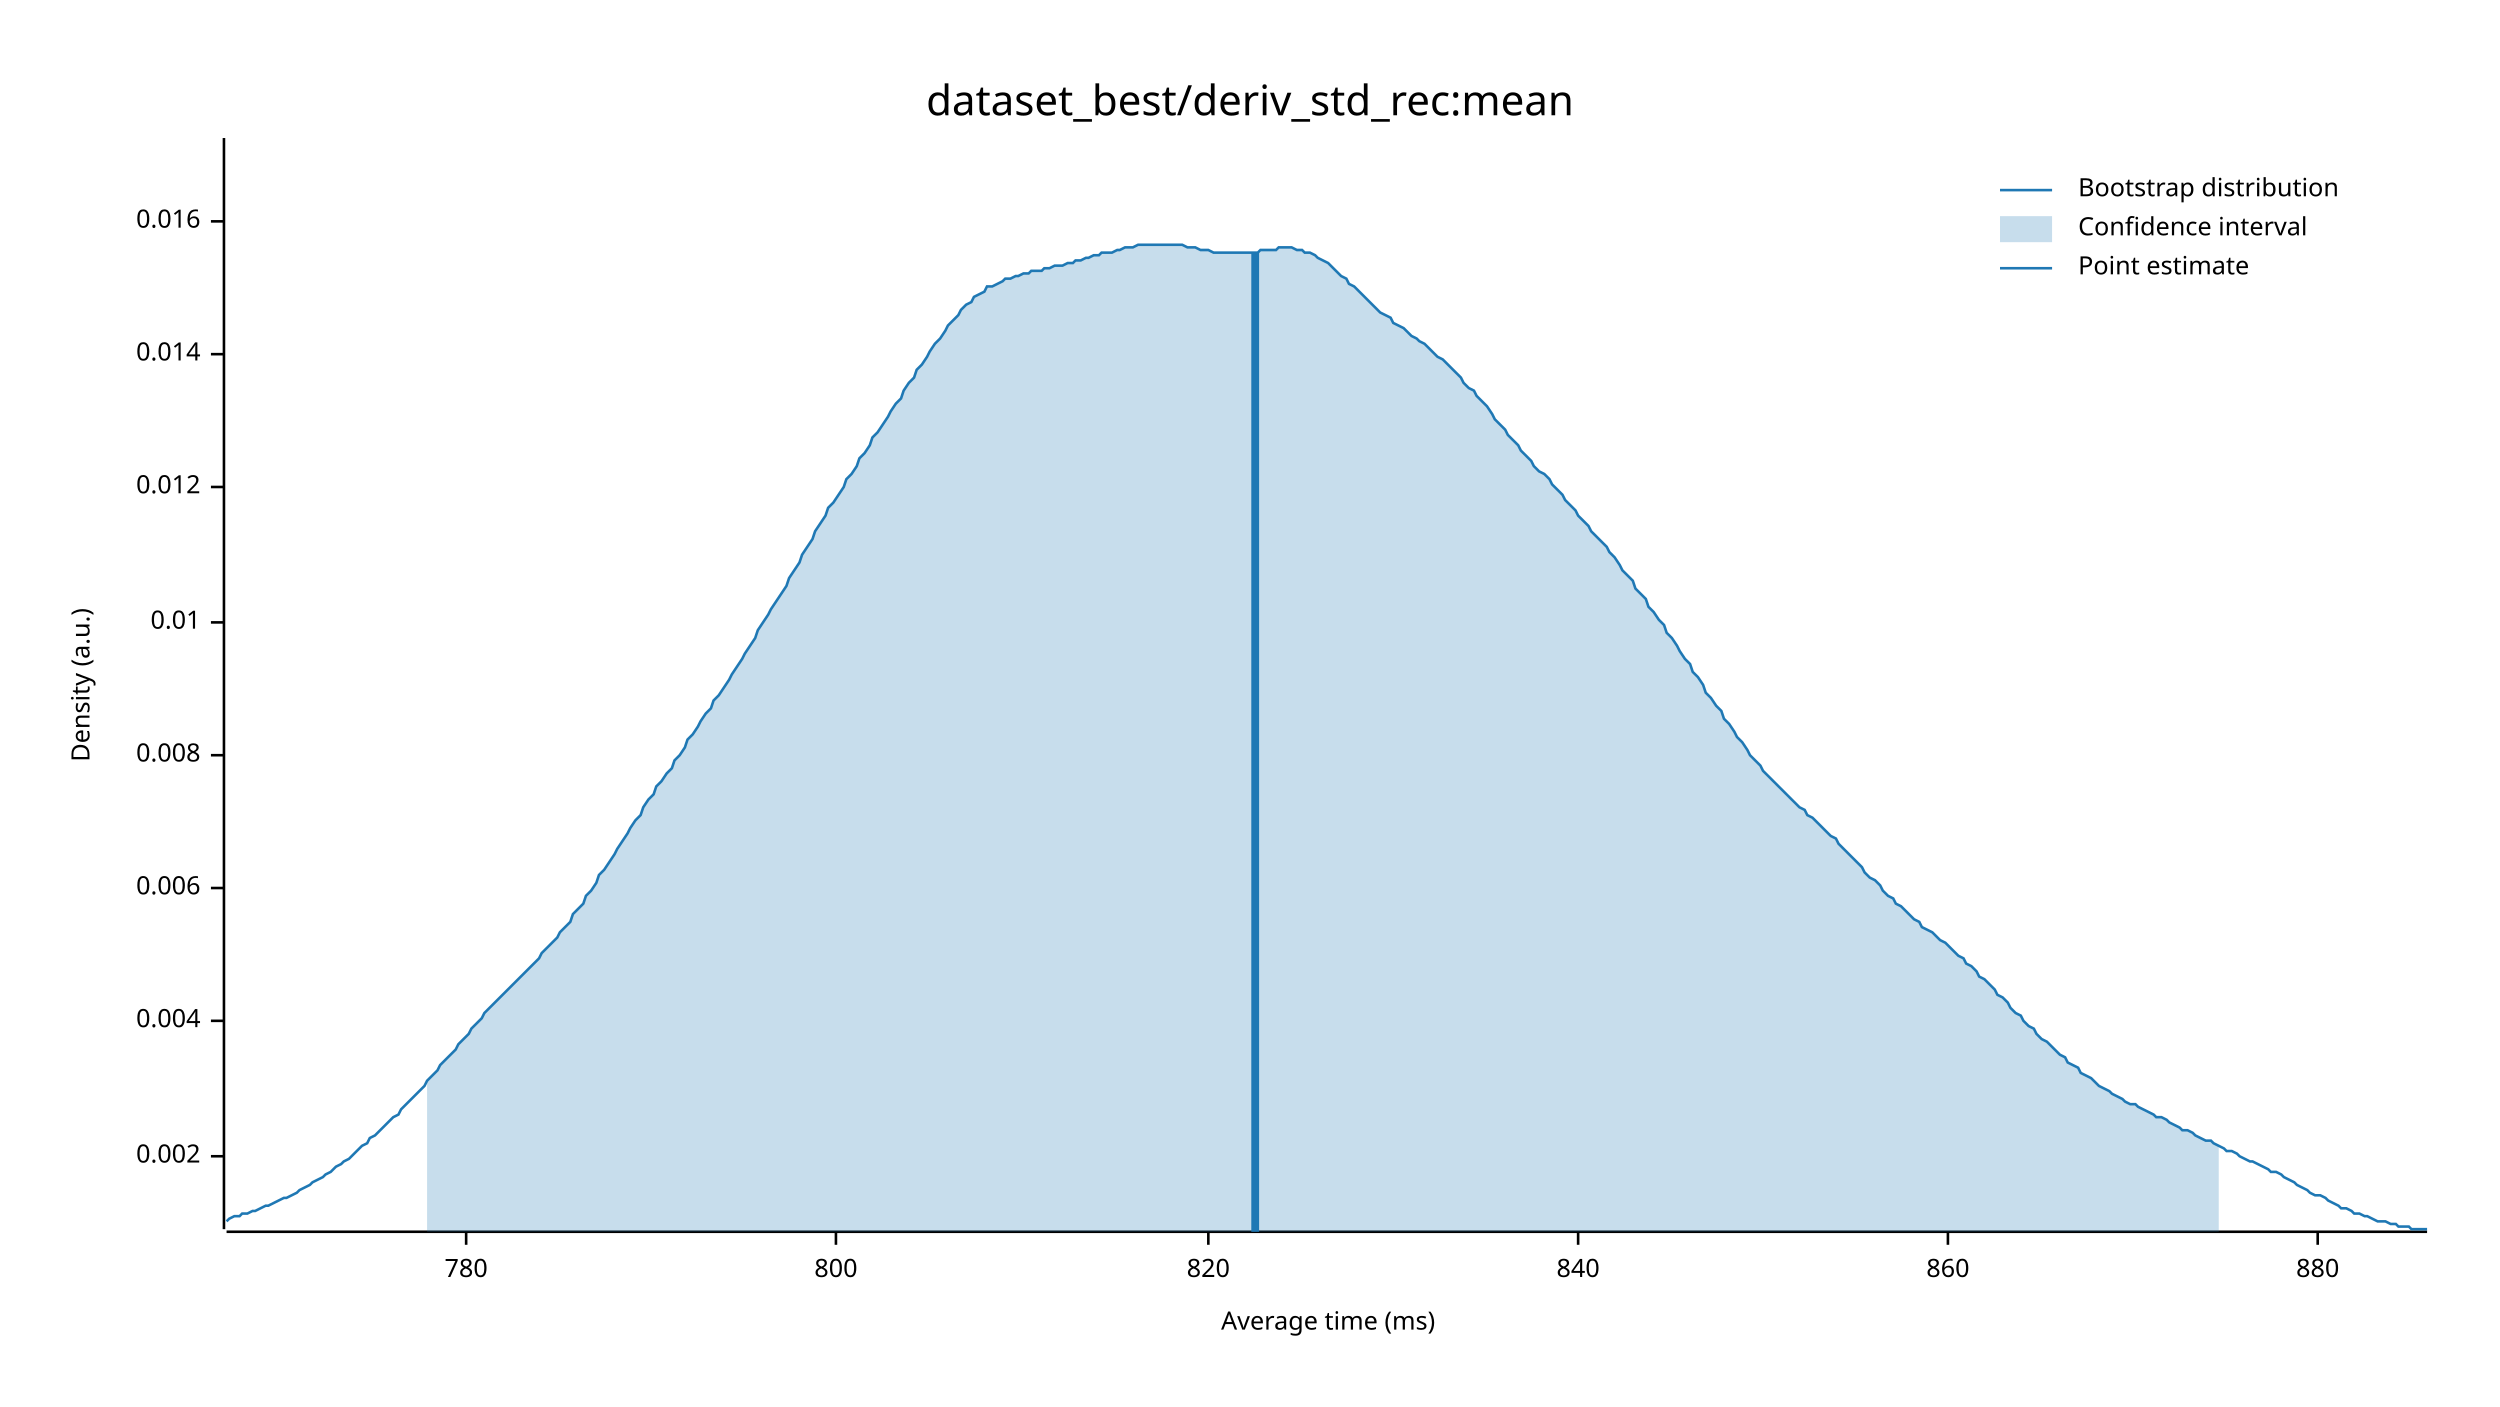
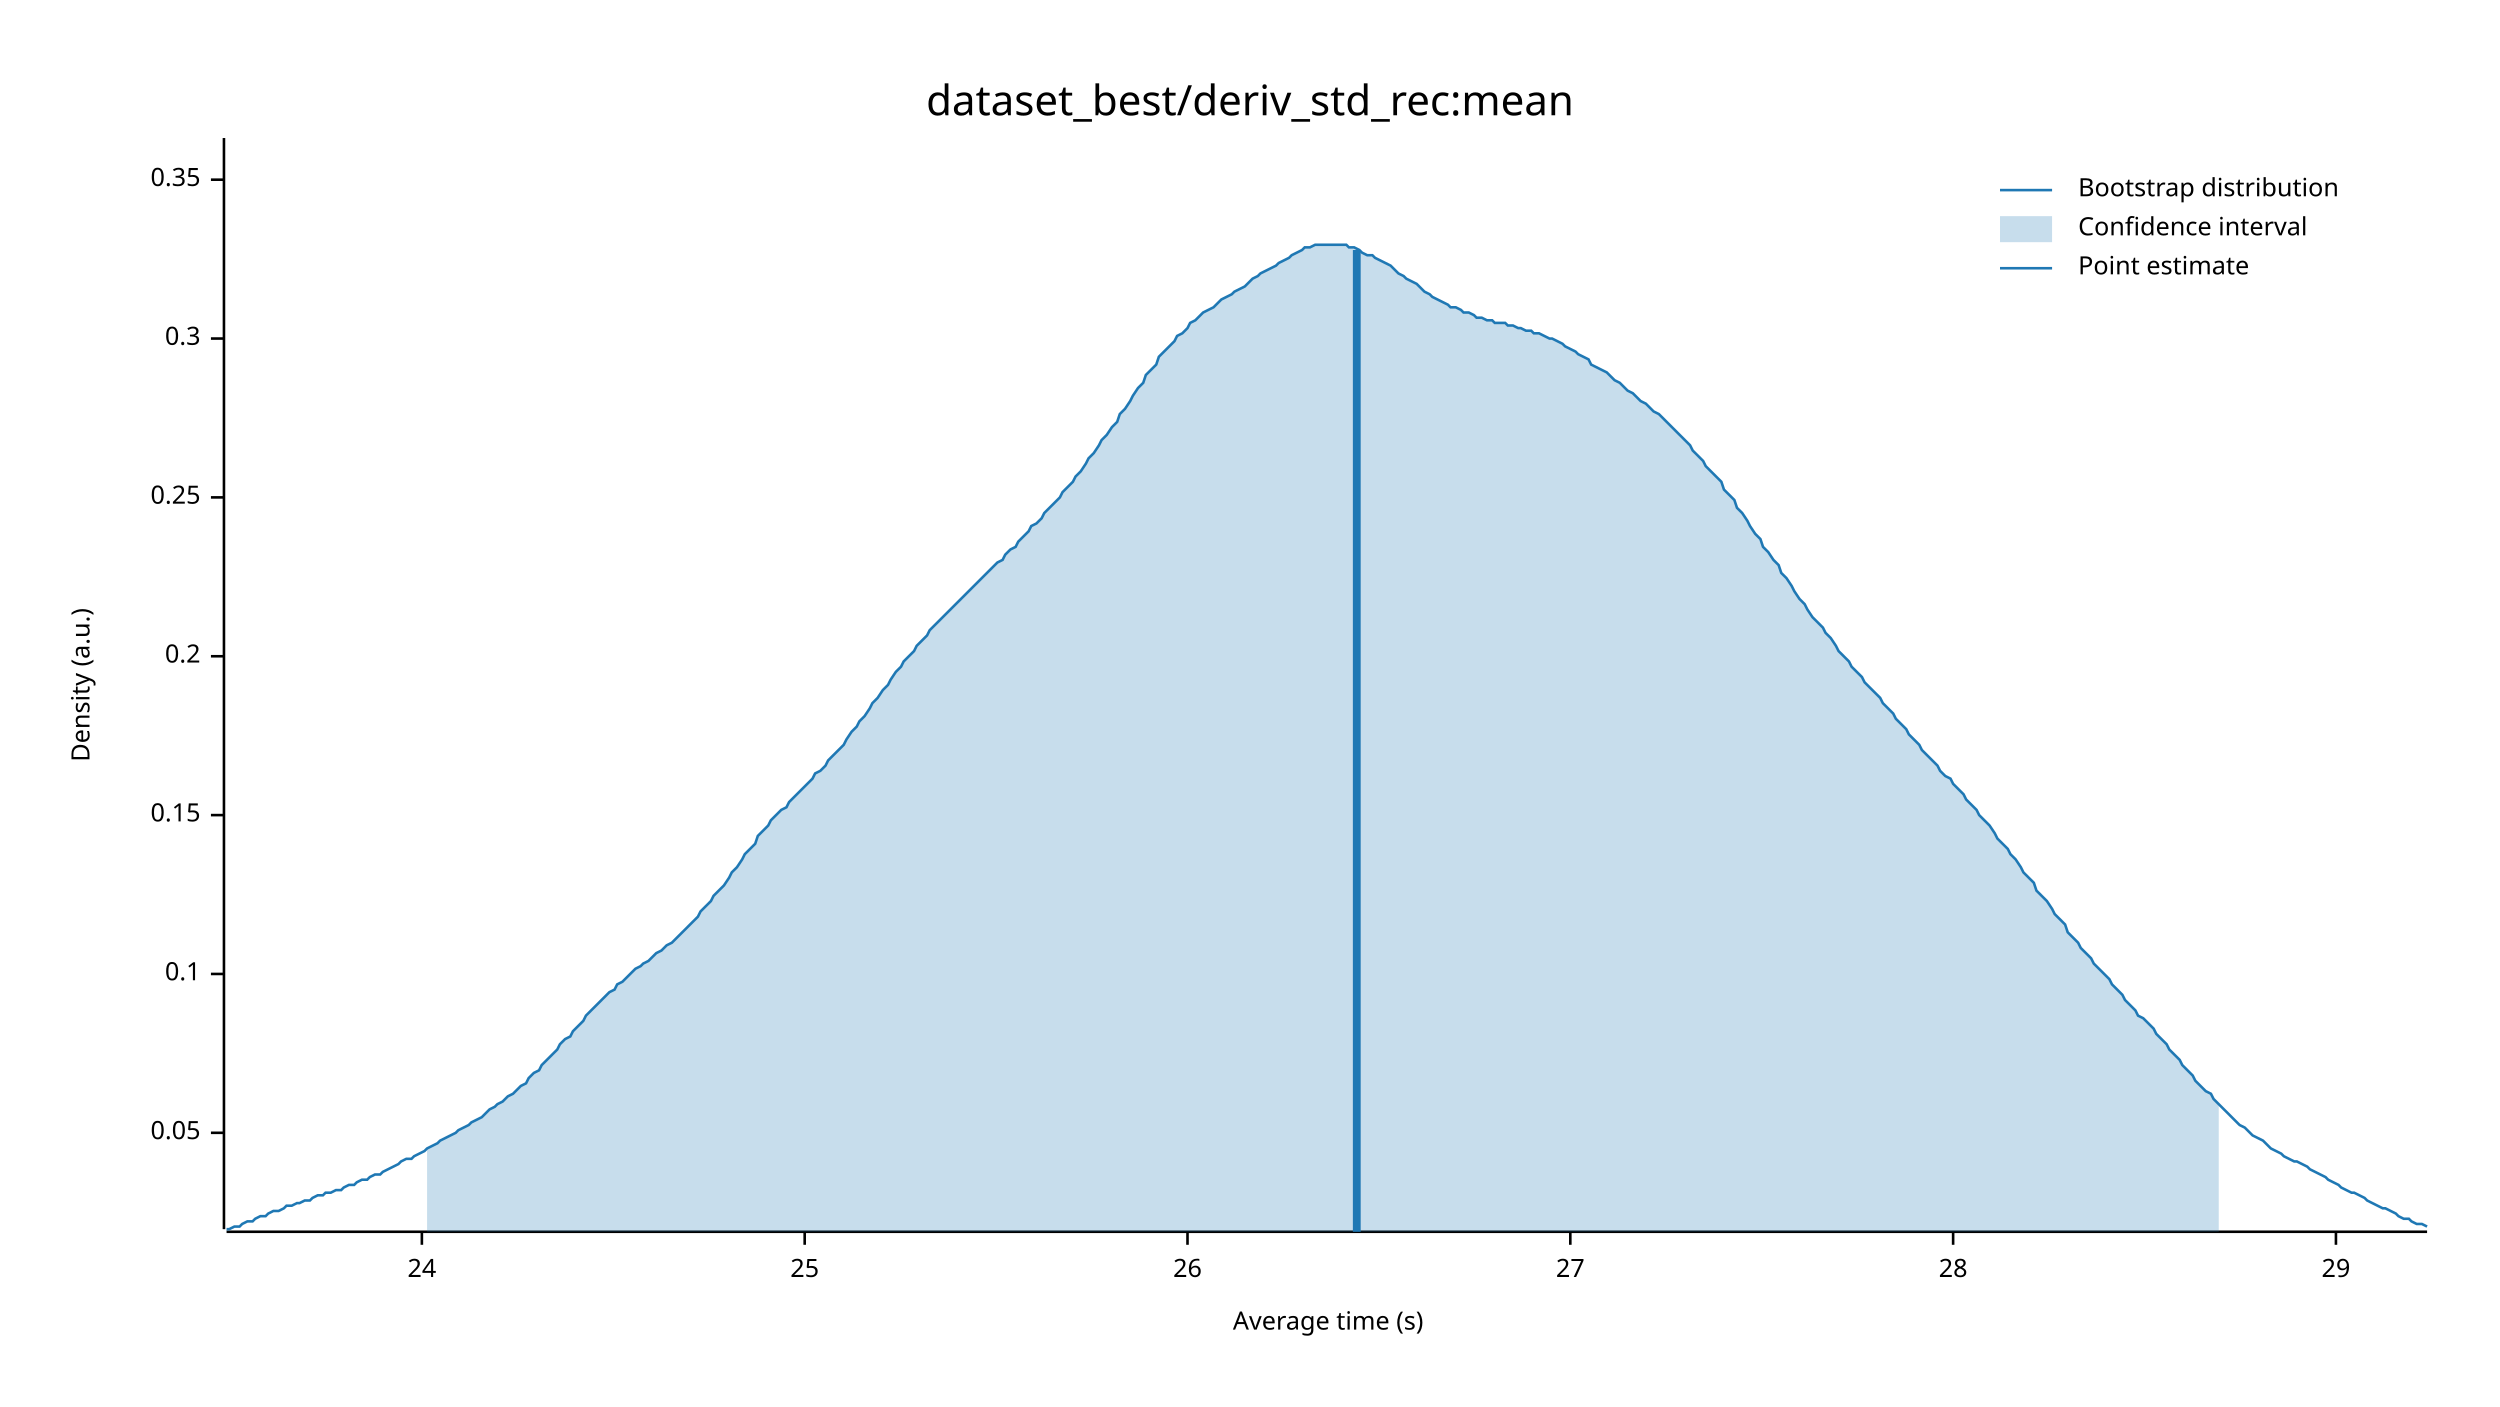
<svg xmlns="http://www.w3.org/2000/svg" width="960" height="540" viewBox="0 0 960 540">
  <text x="480" y="32" dy="0.76em" text-anchor="middle" font-family="sans-serif" font-size="16.129" opacity="1" fill="#000000">
dataset_best/deriv_std_rec:mean
</text>
  <text x="27" y="263" dy="0.76em" text-anchor="middle" font-family="sans-serif" font-size="9.677" opacity="1" fill="#000000" transform="rotate(270, 27, 263)">
Density (a.u.)
</text>
  <text x="510" y="513" dy="-0.5ex" text-anchor="middle" font-family="sans-serif" font-size="9.677" opacity="1" fill="#000000">
- Average time (ms)
+ Average time (s)
</text>
  <polyline fill="none" opacity="1" stroke="#000000" stroke-width="1" points="86,53 86,472 " />
-   <text x="77" y="444" dy="0.5ex" text-anchor="end" font-family="sans-serif" font-size="9.677" opacity="1" fill="#000000">
- 0.002
+   <text x="77" y="435" dy="0.5ex" text-anchor="end" font-family="sans-serif" font-size="9.677" opacity="1" fill="#000000">
+ 0.05
</text>
-   <polyline fill="none" opacity="1" stroke="#000000" stroke-width="1" points="81,444 86,444 " />
-   <text x="77" y="392" dy="0.5ex" text-anchor="end" font-family="sans-serif" font-size="9.677" opacity="1" fill="#000000">
- 0.004
+   <polyline fill="none" opacity="1" stroke="#000000" stroke-width="1" points="81,435 86,435 " />
+   <text x="77" y="374" dy="0.5ex" text-anchor="end" font-family="sans-serif" font-size="9.677" opacity="1" fill="#000000">
+ 0.1
</text>
-   <polyline fill="none" opacity="1" stroke="#000000" stroke-width="1" points="81,392 86,392 " />
-   <text x="77" y="341" dy="0.5ex" text-anchor="end" font-family="sans-serif" font-size="9.677" opacity="1" fill="#000000">
- 0.006
+   <polyline fill="none" opacity="1" stroke="#000000" stroke-width="1" points="81,374 86,374 " />
+   <text x="77" y="313" dy="0.5ex" text-anchor="end" font-family="sans-serif" font-size="9.677" opacity="1" fill="#000000">
+ 0.15
</text>
-   <polyline fill="none" opacity="1" stroke="#000000" stroke-width="1" points="81,341 86,341 " />
-   <text x="77" y="290" dy="0.5ex" text-anchor="end" font-family="sans-serif" font-size="9.677" opacity="1" fill="#000000">
- 0.008
+   <polyline fill="none" opacity="1" stroke="#000000" stroke-width="1" points="81,313 86,313 " />
+   <text x="77" y="252" dy="0.5ex" text-anchor="end" font-family="sans-serif" font-size="9.677" opacity="1" fill="#000000">
+ 0.2
</text>
-   <polyline fill="none" opacity="1" stroke="#000000" stroke-width="1" points="81,290 86,290 " />
-   <text x="77" y="239" dy="0.5ex" text-anchor="end" font-family="sans-serif" font-size="9.677" opacity="1" fill="#000000">
- 0.01
+   <polyline fill="none" opacity="1" stroke="#000000" stroke-width="1" points="81,252 86,252 " />
+   <text x="77" y="191" dy="0.5ex" text-anchor="end" font-family="sans-serif" font-size="9.677" opacity="1" fill="#000000">
+ 0.25
</text>
-   <polyline fill="none" opacity="1" stroke="#000000" stroke-width="1" points="81,239 86,239 " />
-   <text x="77" y="187" dy="0.5ex" text-anchor="end" font-family="sans-serif" font-size="9.677" opacity="1" fill="#000000">
- 0.012
+   <polyline fill="none" opacity="1" stroke="#000000" stroke-width="1" points="81,191 86,191 " />
+   <text x="77" y="130" dy="0.5ex" text-anchor="end" font-family="sans-serif" font-size="9.677" opacity="1" fill="#000000">
+ 0.3
</text>
-   <polyline fill="none" opacity="1" stroke="#000000" stroke-width="1" points="81,187 86,187 " />
-   <text x="77" y="136" dy="0.5ex" text-anchor="end" font-family="sans-serif" font-size="9.677" opacity="1" fill="#000000">
- 0.014
+   <polyline fill="none" opacity="1" stroke="#000000" stroke-width="1" points="81,130 86,130 " />
+   <text x="77" y="69" dy="0.5ex" text-anchor="end" font-family="sans-serif" font-size="9.677" opacity="1" fill="#000000">
+ 0.35
</text>
-   <polyline fill="none" opacity="1" stroke="#000000" stroke-width="1" points="81,136 86,136 " />
-   <text x="77" y="85" dy="0.5ex" text-anchor="end" font-family="sans-serif" font-size="9.677" opacity="1" fill="#000000">
- 0.016
+   <polyline fill="none" opacity="1" stroke="#000000" stroke-width="1" points="81,69 86,69 " />
+   <polyline fill="none" opacity="1" stroke="#000000" stroke-width="1" points="87,473 932,473 " />
+   <text x="162" y="483" dy="0.76em" text-anchor="middle" font-family="sans-serif" font-size="9.677" opacity="1" fill="#000000">
+ 24
</text>
-   <polyline fill="none" opacity="1" stroke="#000000" stroke-width="1" points="81,85 86,85 " />
-   <polyline fill="none" opacity="1" stroke="#000000" stroke-width="1" points="87,473 932,473 " />
-   <text x="179" y="483" dy="0.76em" text-anchor="middle" font-family="sans-serif" font-size="9.677" opacity="1" fill="#000000">
- 780
+   <polyline fill="none" opacity="1" stroke="#000000" stroke-width="1" points="162,473 162,478 " />
+   <text x="309" y="483" dy="0.76em" text-anchor="middle" font-family="sans-serif" font-size="9.677" opacity="1" fill="#000000">
+ 25
</text>
-   <polyline fill="none" opacity="1" stroke="#000000" stroke-width="1" points="179,473 179,478 " />
-   <text x="321" y="483" dy="0.76em" text-anchor="middle" font-family="sans-serif" font-size="9.677" opacity="1" fill="#000000">
- 800
+   <polyline fill="none" opacity="1" stroke="#000000" stroke-width="1" points="309,473 309,478 " />
+   <text x="456" y="483" dy="0.76em" text-anchor="middle" font-family="sans-serif" font-size="9.677" opacity="1" fill="#000000">
+ 26
</text>
-   <polyline fill="none" opacity="1" stroke="#000000" stroke-width="1" points="321,473 321,478 " />
-   <text x="464" y="483" dy="0.76em" text-anchor="middle" font-family="sans-serif" font-size="9.677" opacity="1" fill="#000000">
- 820
+   <polyline fill="none" opacity="1" stroke="#000000" stroke-width="1" points="456,473 456,478 " />
+   <text x="603" y="483" dy="0.76em" text-anchor="middle" font-family="sans-serif" font-size="9.677" opacity="1" fill="#000000">
+ 27
</text>
-   <polyline fill="none" opacity="1" stroke="#000000" stroke-width="1" points="464,473 464,478 " />
-   <text x="606" y="483" dy="0.76em" text-anchor="middle" font-family="sans-serif" font-size="9.677" opacity="1" fill="#000000">
- 840
+   <polyline fill="none" opacity="1" stroke="#000000" stroke-width="1" points="603,473 603,478 " />
+   <text x="750" y="483" dy="0.76em" text-anchor="middle" font-family="sans-serif" font-size="9.677" opacity="1" fill="#000000">
+ 28
</text>
-   <polyline fill="none" opacity="1" stroke="#000000" stroke-width="1" points="606,473 606,478 " />
-   <text x="748" y="483" dy="0.76em" text-anchor="middle" font-family="sans-serif" font-size="9.677" opacity="1" fill="#000000">
- 860
+   <polyline fill="none" opacity="1" stroke="#000000" stroke-width="1" points="750,473 750,478 " />
+   <text x="897" y="483" dy="0.76em" text-anchor="middle" font-family="sans-serif" font-size="9.677" opacity="1" fill="#000000">
+ 29
</text>
-   <polyline fill="none" opacity="1" stroke="#000000" stroke-width="1" points="748,473 748,478 " />
-   <text x="890" y="483" dy="0.76em" text-anchor="middle" font-family="sans-serif" font-size="9.677" opacity="1" fill="#000000">
- 880
- </text>
-   <polyline fill="none" opacity="1" stroke="#000000" stroke-width="1" points="890,473 890,478 " />
-   <polyline fill="none" opacity="1" stroke="#1F78B4" stroke-width="1" points="87,469 88,468 90,467 92,467 93,466 95,466 97,465 98,465 100,464 102,463 103,463 105,462 107,461 109,460 110,460 112,459 114,458 115,457 117,456 119,455 120,454 122,453 124,452 125,451 127,450 129,448 131,447 132,446 134,445 136,443 137,442 139,440 141,439 142,437 144,436 146,434 147,433 149,431 151,429 153,428 154,426 156,424 158,422 159,421 161,419 163,417 164,415 166,413 168,411 169,409 171,407 173,405 175,403 176,401 178,399 180,397 181,395 183,393 185,391 186,389 188,387 190,385 191,384 193,382 195,380 197,378 198,377 200,375 202,373 203,372 205,370 207,368 208,366 210,364 212,362 214,360 215,358 217,356 219,354 220,351 222,349 224,347 225,344 227,342 229,339 230,336 232,334 234,331 236,328 237,326 239,323 241,320 242,318 244,315 246,313 247,310 249,307 251,305 252,302 254,300 256,297 258,295 259,292 261,290 263,287 264,284 266,282 268,279 269,277 271,274 273,272 274,269 276,267 278,264 280,261 281,259 283,256 285,253 286,251 288,248 290,245 291,242 293,239 295,236 296,234 298,231 300,228 302,225 303,222 305,219 307,216 308,213 310,210 312,207 313,204 315,201 317,198 318,195 320,193 322,190 324,187 325,184 327,182 329,179 330,176 332,174 334,171 335,168 337,166 339,163 341,160 342,158 344,155 346,153 347,150 349,147 351,145 352,142 354,140 356,137 357,135 359,132 361,130 363,127 364,125 366,123 368,121 369,119 371,117 373,116 374,114 376,113 378,112 379,110 381,110 383,109 385,108 386,107 388,107 390,106 391,106 393,105 395,105 396,104 398,104 400,104 401,103 403,103 405,102 407,102 408,102 410,101 412,101 413,100 415,100 417,99 418,99 420,98 422,98 423,97 425,97 427,97 429,96 430,96 432,95 434,95 435,95 437,94 439,94 440,94 442,94 444,94 445,94 447,94 449,94 451,94 452,94 454,94 456,95 457,95 459,95 461,96 462,96 464,96 466,97 468,97 469,97 471,97 473,97 474,97 476,97 478,97 479,97 481,97 483,97 484,96 486,96 488,96 490,96 491,95 493,95 495,95 496,95 498,96 500,96 501,97 503,97 505,98 506,99 508,100 510,101 512,103 513,104 515,106 517,107 518,109 520,110 522,112 523,113 525,115 527,117 528,118 530,120 532,121 534,122 535,124 537,125 539,126 540,127 542,129 544,130 545,131 547,132 549,134 550,135 552,137 554,138 556,140 557,141 559,143 561,145 562,147 564,149 566,150 567,152 569,154 571,156 573,159 574,161 576,163 578,165 579,167 581,169 583,171 584,173 586,175 588,177 589,179 591,181 593,182 595,184 596,186 598,188 600,190 601,192 603,194 605,196 606,198 608,200 610,202 611,204 613,206 615,208 617,210 618,212 620,214 622,217 623,219 625,221 627,223 628,226 630,228 632,230 633,233 635,235 637,238 639,240 640,243 642,245 644,248 645,250 647,253 649,255 650,258 652,260 654,263 655,266 657,268 659,271 661,273 662,276 664,278 666,281 667,283 669,285 671,288 672,290 674,292 676,294 677,296 679,298 681,300 683,302 684,303 686,305 688,307 689,308 691,310 693,311 694,313 696,314 698,316 700,318 701,319 703,321 705,322 706,324 708,326 710,328 711,329 713,331 715,333 716,335 718,337 720,338 722,340 723,342 725,344 727,345 728,347 730,348 732,350 733,351 735,353 737,354 738,356 740,357 742,358 744,360 745,361 747,362 749,364 750,365 752,367 754,368 755,370 757,371 759,373 760,375 762,376 764,378 766,380 767,382 769,383 771,385 772,387 774,389 776,390 777,392 779,394 781,395 782,397 784,399 786,400 788,402 789,403 791,405 793,406 794,408 796,409 798,410 799,412 801,413 803,414 804,415 806,417 808,418 810,419 811,420 813,421 815,422 816,423 818,424 820,424 821,425 823,426 825,427 827,428 828,429 830,429 832,430 833,431 835,432 837,433 838,434 840,434 842,435 843,436 845,437 847,438 849,438 850,439 852,440 854,441 855,442 857,442 859,443 860,444 862,445 864,446 865,446 867,447 869,448 871,449 872,450 874,450 876,451 877,452 879,453 881,454 882,455 884,456 886,457 887,458 889,459 891,459 893,460 894,461 896,462 898,463 899,464 901,464 903,465 904,466 906,466 908,467 909,467 911,468 913,469 915,469 916,469 918,470 920,470 921,471 923,471 925,471 926,472 928,472 930,472 932,472 " />
-   <polygon opacity="0.25" fill="#1F78B4" points="164,415 166,413 168,411 169,409 171,407 173,405 175,403 176,401 178,399 180,397 181,395 183,393 185,391 186,389 188,387 190,385 191,384 193,382 195,380 197,378 198,377 200,375 202,373 203,372 205,370 207,368 208,366 210,364 212,362 214,360 215,358 217,356 219,354 220,351 222,349 224,347 225,344 227,342 229,339 230,336 232,334 234,331 236,328 237,326 239,323 241,320 242,318 244,315 246,313 247,310 249,307 251,305 252,302 254,300 256,297 258,295 259,292 261,290 263,287 264,284 266,282 268,279 269,277 271,274 273,272 274,269 276,267 278,264 280,261 281,259 283,256 285,253 286,251 288,248 290,245 291,242 293,239 295,236 296,234 298,231 300,228 302,225 303,222 305,219 307,216 308,213 310,210 312,207 313,204 315,201 317,198 318,195 320,193 322,190 324,187 325,184 327,182 329,179 330,176 332,174 334,171 335,168 337,166 339,163 341,160 342,158 344,155 346,153 347,150 349,147 351,145 352,142 354,140 356,137 357,135 359,132 361,130 363,127 364,125 366,123 368,121 369,119 371,117 373,116 374,114 376,113 378,112 379,110 381,110 383,109 385,108 386,107 388,107 390,106 391,106 393,105 395,105 396,104 398,104 400,104 401,103 403,103 405,102 407,102 408,102 410,101 412,101 413,100 415,100 417,99 418,99 420,98 422,98 423,97 425,97 427,97 429,96 430,96 432,95 434,95 435,95 437,94 439,94 440,94 442,94 444,94 445,94 447,94 449,94 451,94 452,94 454,94 456,95 457,95 459,95 461,96 462,96 464,96 466,97 468,97 469,97 471,97 473,97 474,97 476,97 478,97 479,97 481,97 483,97 484,96 486,96 488,96 490,96 491,95 493,95 495,95 496,95 498,96 500,96 501,97 503,97 505,98 506,99 508,100 510,101 512,103 513,104 515,106 517,107 518,109 520,110 522,112 523,113 525,115 527,117 528,118 530,120 532,121 534,122 535,124 537,125 539,126 540,127 542,129 544,130 545,131 547,132 549,134 550,135 552,137 554,138 556,140 557,141 559,143 561,145 562,147 564,149 566,150 567,152 569,154 571,156 573,159 574,161 576,163 578,165 579,167 581,169 583,171 584,173 586,175 588,177 589,179 591,181 593,182 595,184 596,186 598,188 600,190 601,192 603,194 605,196 606,198 608,200 610,202 611,204 613,206 615,208 617,210 618,212 620,214 622,217 623,219 625,221 627,223 628,226 630,228 632,230 633,233 635,235 637,238 639,240 640,243 642,245 644,248 645,250 647,253 649,255 650,258 652,260 654,263 655,266 657,268 659,271 661,273 662,276 664,278 666,281 667,283 669,285 671,288 672,290 674,292 676,294 677,296 679,298 681,300 683,302 684,303 686,305 688,307 689,308 691,310 693,311 694,313 696,314 698,316 700,318 701,319 703,321 705,322 706,324 708,326 710,328 711,329 713,331 715,333 716,335 718,337 720,338 722,340 723,342 725,344 727,345 728,347 730,348 732,350 733,351 735,353 737,354 738,356 740,357 742,358 744,360 745,361 747,362 749,364 750,365 752,367 754,368 755,370 757,371 759,373 760,375 762,376 764,378 766,380 767,382 769,383 771,385 772,387 774,389 776,390 777,392 779,394 781,395 782,397 784,399 786,400 788,402 789,403 791,405 793,406 794,408 796,409 798,410 799,412 801,413 803,414 804,415 806,417 808,418 810,419 811,420 813,421 815,422 816,423 818,424 820,424 821,425 823,426 825,427 827,428 828,429 830,429 832,430 833,431 835,432 837,433 838,434 840,434 842,435 843,436 845,437 847,438 849,438 850,439 852,440 852,473 164,473 " />
-   <polyline fill="none" opacity="1" stroke="#1F78B4" stroke-width="3" points="482,473 482,97 " />
+   <polyline fill="none" opacity="1" stroke="#000000" stroke-width="1" points="897,473 897,478 " />
+   <polyline fill="none" opacity="1" stroke="#1F78B4" stroke-width="1" points="87,472 88,472 90,471 92,471 93,470 95,469 97,469 98,468 100,467 102,467 103,466 105,465 107,465 109,464 110,463 112,463 114,462 115,462 117,461 119,461 120,460 122,459 124,459 125,458 127,458 129,457 131,457 132,456 134,455 136,455 137,454 139,453 141,453 142,452 144,451 146,451 147,450 149,449 151,448 153,447 154,446 156,445 158,445 159,444 161,443 163,442 164,441 166,440 168,439 169,438 171,437 173,436 175,435 176,434 178,433 180,432 181,431 183,430 185,429 186,428 188,426 190,425 191,424 193,423 195,421 197,420 198,419 200,417 202,416 203,414 205,412 207,411 208,409 210,407 212,405 214,403 215,401 217,399 219,398 220,396 222,394 224,392 225,390 227,388 229,386 230,385 232,383 234,381 236,380 237,378 239,377 241,375 242,374 244,372 246,371 247,370 249,369 251,367 252,366 254,365 256,363 258,362 259,361 261,359 263,357 264,356 266,354 268,352 269,350 271,348 273,346 274,344 276,342 278,340 280,337 281,335 283,333 285,330 286,328 288,326 290,324 291,321 293,319 295,317 296,315 298,313 300,311 302,310 303,308 305,306 307,304 308,303 310,301 312,299 313,297 315,296 317,294 318,292 320,290 322,288 324,286 325,284 327,281 329,279 330,277 332,275 334,272 335,270 337,268 339,265 341,263 342,261 344,258 346,256 347,254 349,252 351,250 352,248 354,246 356,244 357,242 359,240 361,238 363,236 364,235 366,233 368,231 369,230 371,228 373,226 374,225 376,223 378,221 379,220 381,218 383,216 385,215 386,213 388,211 390,210 391,208 393,206 395,204 396,202 398,201 400,199 401,197 403,195 405,193 407,191 408,189 410,187 412,185 413,183 415,181 417,178 418,176 420,174 422,171 423,169 425,167 427,164 429,162 430,159 432,157 434,154 435,152 437,149 439,147 440,144 442,142 444,140 445,137 447,135 449,133 451,131 452,129 454,128 456,126 457,124 459,123 461,121 462,120 464,119 466,118 468,116 469,115 471,114 473,113 474,112 476,111 478,110 479,109 481,107 483,106 484,105 486,104 488,103 490,102 491,101 493,100 495,99 496,98 498,97 500,96 501,95 503,95 505,94 506,94 508,94 510,94 512,94 513,94 515,94 517,94 518,95 520,95 522,96 523,97 525,98 527,98 528,99 530,100 532,101 534,102 535,103 537,105 539,106 540,107 542,108 544,109 545,110 547,112 549,113 550,114 552,115 554,116 556,117 557,118 559,118 561,119 562,120 564,120 566,121 567,122 569,122 571,123 573,123 574,124 576,124 578,124 579,125 581,125 583,126 584,126 586,127 588,127 589,128 591,128 593,129 595,130 596,130 598,131 600,132 601,133 603,134 605,135 606,136 608,137 610,138 611,140 613,141 615,142 617,143 618,144 620,146 622,147 623,148 625,150 627,151 628,152 630,154 632,155 633,156 635,158 637,159 639,161 640,162 642,164 644,166 645,167 647,169 649,171 650,173 652,175 654,177 655,179 657,181 659,183 661,185 662,188 664,190 666,192 667,195 669,197 671,200 672,202 674,205 676,207 677,210 679,212 681,215 683,217 684,220 686,222 688,225 689,227 691,230 693,232 694,234 696,237 698,239 700,241 701,243 703,245 705,248 706,250 708,252 710,254 711,256 713,258 715,260 716,262 718,264 720,266 722,268 723,270 725,272 727,274 728,276 730,278 732,280 733,282 735,284 737,286 738,288 740,290 742,292 744,294 745,296 747,298 749,299 750,301 752,303 754,305 755,307 757,309 759,311 760,313 762,315 764,317 766,320 767,322 769,324 771,326 772,328 774,330 776,333 777,335 779,337 781,339 782,342 784,344 786,346 788,349 789,351 791,353 793,355 794,358 796,360 798,362 799,364 801,366 803,368 804,370 806,372 808,374 810,376 811,378 813,380 815,382 816,384 818,386 820,388 821,390 823,391 825,393 827,395 828,397 830,399 832,401 833,403 835,405 837,407 838,409 840,411 842,413 843,415 845,417 847,419 849,420 850,422 852,424 854,426 855,427 857,429 859,431 860,432 862,433 864,435 865,436 867,437 869,438 871,440 872,441 874,442 876,443 877,444 879,445 881,446 882,446 884,447 886,448 887,449 889,450 891,451 893,452 894,453 896,454 898,455 899,456 901,457 903,458 904,458 906,459 908,460 909,461 911,462 913,463 915,464 916,464 918,465 920,466 921,467 923,468 925,468 926,469 928,470 930,470 932,471 " />
+   <polygon opacity="0.25" fill="#1F78B4" points="164,441 166,440 168,439 169,438 171,437 173,436 175,435 176,434 178,433 180,432 181,431 183,430 185,429 186,428 188,426 190,425 191,424 193,423 195,421 197,420 198,419 200,417 202,416 203,414 205,412 207,411 208,409 210,407 212,405 214,403 215,401 217,399 219,398 220,396 222,394 224,392 225,390 227,388 229,386 230,385 232,383 234,381 236,380 237,378 239,377 241,375 242,374 244,372 246,371 247,370 249,369 251,367 252,366 254,365 256,363 258,362 259,361 261,359 263,357 264,356 266,354 268,352 269,350 271,348 273,346 274,344 276,342 278,340 280,337 281,335 283,333 285,330 286,328 288,326 290,324 291,321 293,319 295,317 296,315 298,313 300,311 302,310 303,308 305,306 307,304 308,303 310,301 312,299 313,297 315,296 317,294 318,292 320,290 322,288 324,286 325,284 327,281 329,279 330,277 332,275 334,272 335,270 337,268 339,265 341,263 342,261 344,258 346,256 347,254 349,252 351,250 352,248 354,246 356,244 357,242 359,240 361,238 363,236 364,235 366,233 368,231 369,230 371,228 373,226 374,225 376,223 378,221 379,220 381,218 383,216 385,215 386,213 388,211 390,210 391,208 393,206 395,204 396,202 398,201 400,199 401,197 403,195 405,193 407,191 408,189 410,187 412,185 413,183 415,181 417,178 418,176 420,174 422,171 423,169 425,167 427,164 429,162 430,159 432,157 434,154 435,152 437,149 439,147 440,144 442,142 444,140 445,137 447,135 449,133 451,131 452,129 454,128 456,126 457,124 459,123 461,121 462,120 464,119 466,118 468,116 469,115 471,114 473,113 474,112 476,111 478,110 479,109 481,107 483,106 484,105 486,104 488,103 490,102 491,101 493,100 495,99 496,98 498,97 500,96 501,95 503,95 505,94 506,94 508,94 510,94 512,94 513,94 515,94 517,94 518,95 520,95 522,96 523,97 525,98 527,98 528,99 530,100 532,101 534,102 535,103 537,105 539,106 540,107 542,108 544,109 545,110 547,112 549,113 550,114 552,115 554,116 556,117 557,118 559,118 561,119 562,120 564,120 566,121 567,122 569,122 571,123 573,123 574,124 576,124 578,124 579,125 581,125 583,126 584,126 586,127 588,127 589,128 591,128 593,129 595,130 596,130 598,131 600,132 601,133 603,134 605,135 606,136 608,137 610,138 611,140 613,141 615,142 617,143 618,144 620,146 622,147 623,148 625,150 627,151 628,152 630,154 632,155 633,156 635,158 637,159 639,161 640,162 642,164 644,166 645,167 647,169 649,171 650,173 652,175 654,177 655,179 657,181 659,183 661,185 662,188 664,190 666,192 667,195 669,197 671,200 672,202 674,205 676,207 677,210 679,212 681,215 683,217 684,220 686,222 688,225 689,227 691,230 693,232 694,234 696,237 698,239 700,241 701,243 703,245 705,248 706,250 708,252 710,254 711,256 713,258 715,260 716,262 718,264 720,266 722,268 723,270 725,272 727,274 728,276 730,278 732,280 733,282 735,284 737,286 738,288 740,290 742,292 744,294 745,296 747,298 749,299 750,301 752,303 754,305 755,307 757,309 759,311 760,313 762,315 764,317 766,320 767,322 769,324 771,326 772,328 774,330 776,333 777,335 779,337 781,339 782,342 784,344 786,346 788,349 789,351 791,353 793,355 794,358 796,360 798,362 799,364 801,366 803,368 804,370 806,372 808,374 810,376 811,378 813,380 815,382 816,384 818,386 820,388 821,390 823,391 825,393 827,395 828,397 830,399 832,401 833,403 835,405 837,407 838,409 840,411 842,413 843,415 845,417 847,419 849,420 850,422 852,424 852,473 164,473 " />
+   <polyline fill="none" opacity="1" stroke="#1F78B4" stroke-width="3" points="521,473 521,96 " />
  <text x="798" y="68" dy="0.76em" text-anchor="start" font-family="sans-serif" font-size="9.677" opacity="1" fill="#000000">
Bootstrap distribution
</text>
  <text x="798" y="83" dy="0.76em" text-anchor="start" font-family="sans-serif" font-size="9.677" opacity="1" fill="#000000">
Confidence interval
</text>
  <text x="798" y="98" dy="0.76em" text-anchor="start" font-family="sans-serif" font-size="9.677" opacity="1" fill="#000000">
Point estimate
</text>
  <polyline fill="none" opacity="1" stroke="#1F78B4" stroke-width="1" points="768,73 788,73 " />
  <rect x="768" y="83" width="20" height="10" opacity="0.25" fill="#1F78B4" stroke="none" />
  <polyline fill="none" opacity="1" stroke="#1F78B4" stroke-width="1" points="768,103 788,103 " />
</svg>
